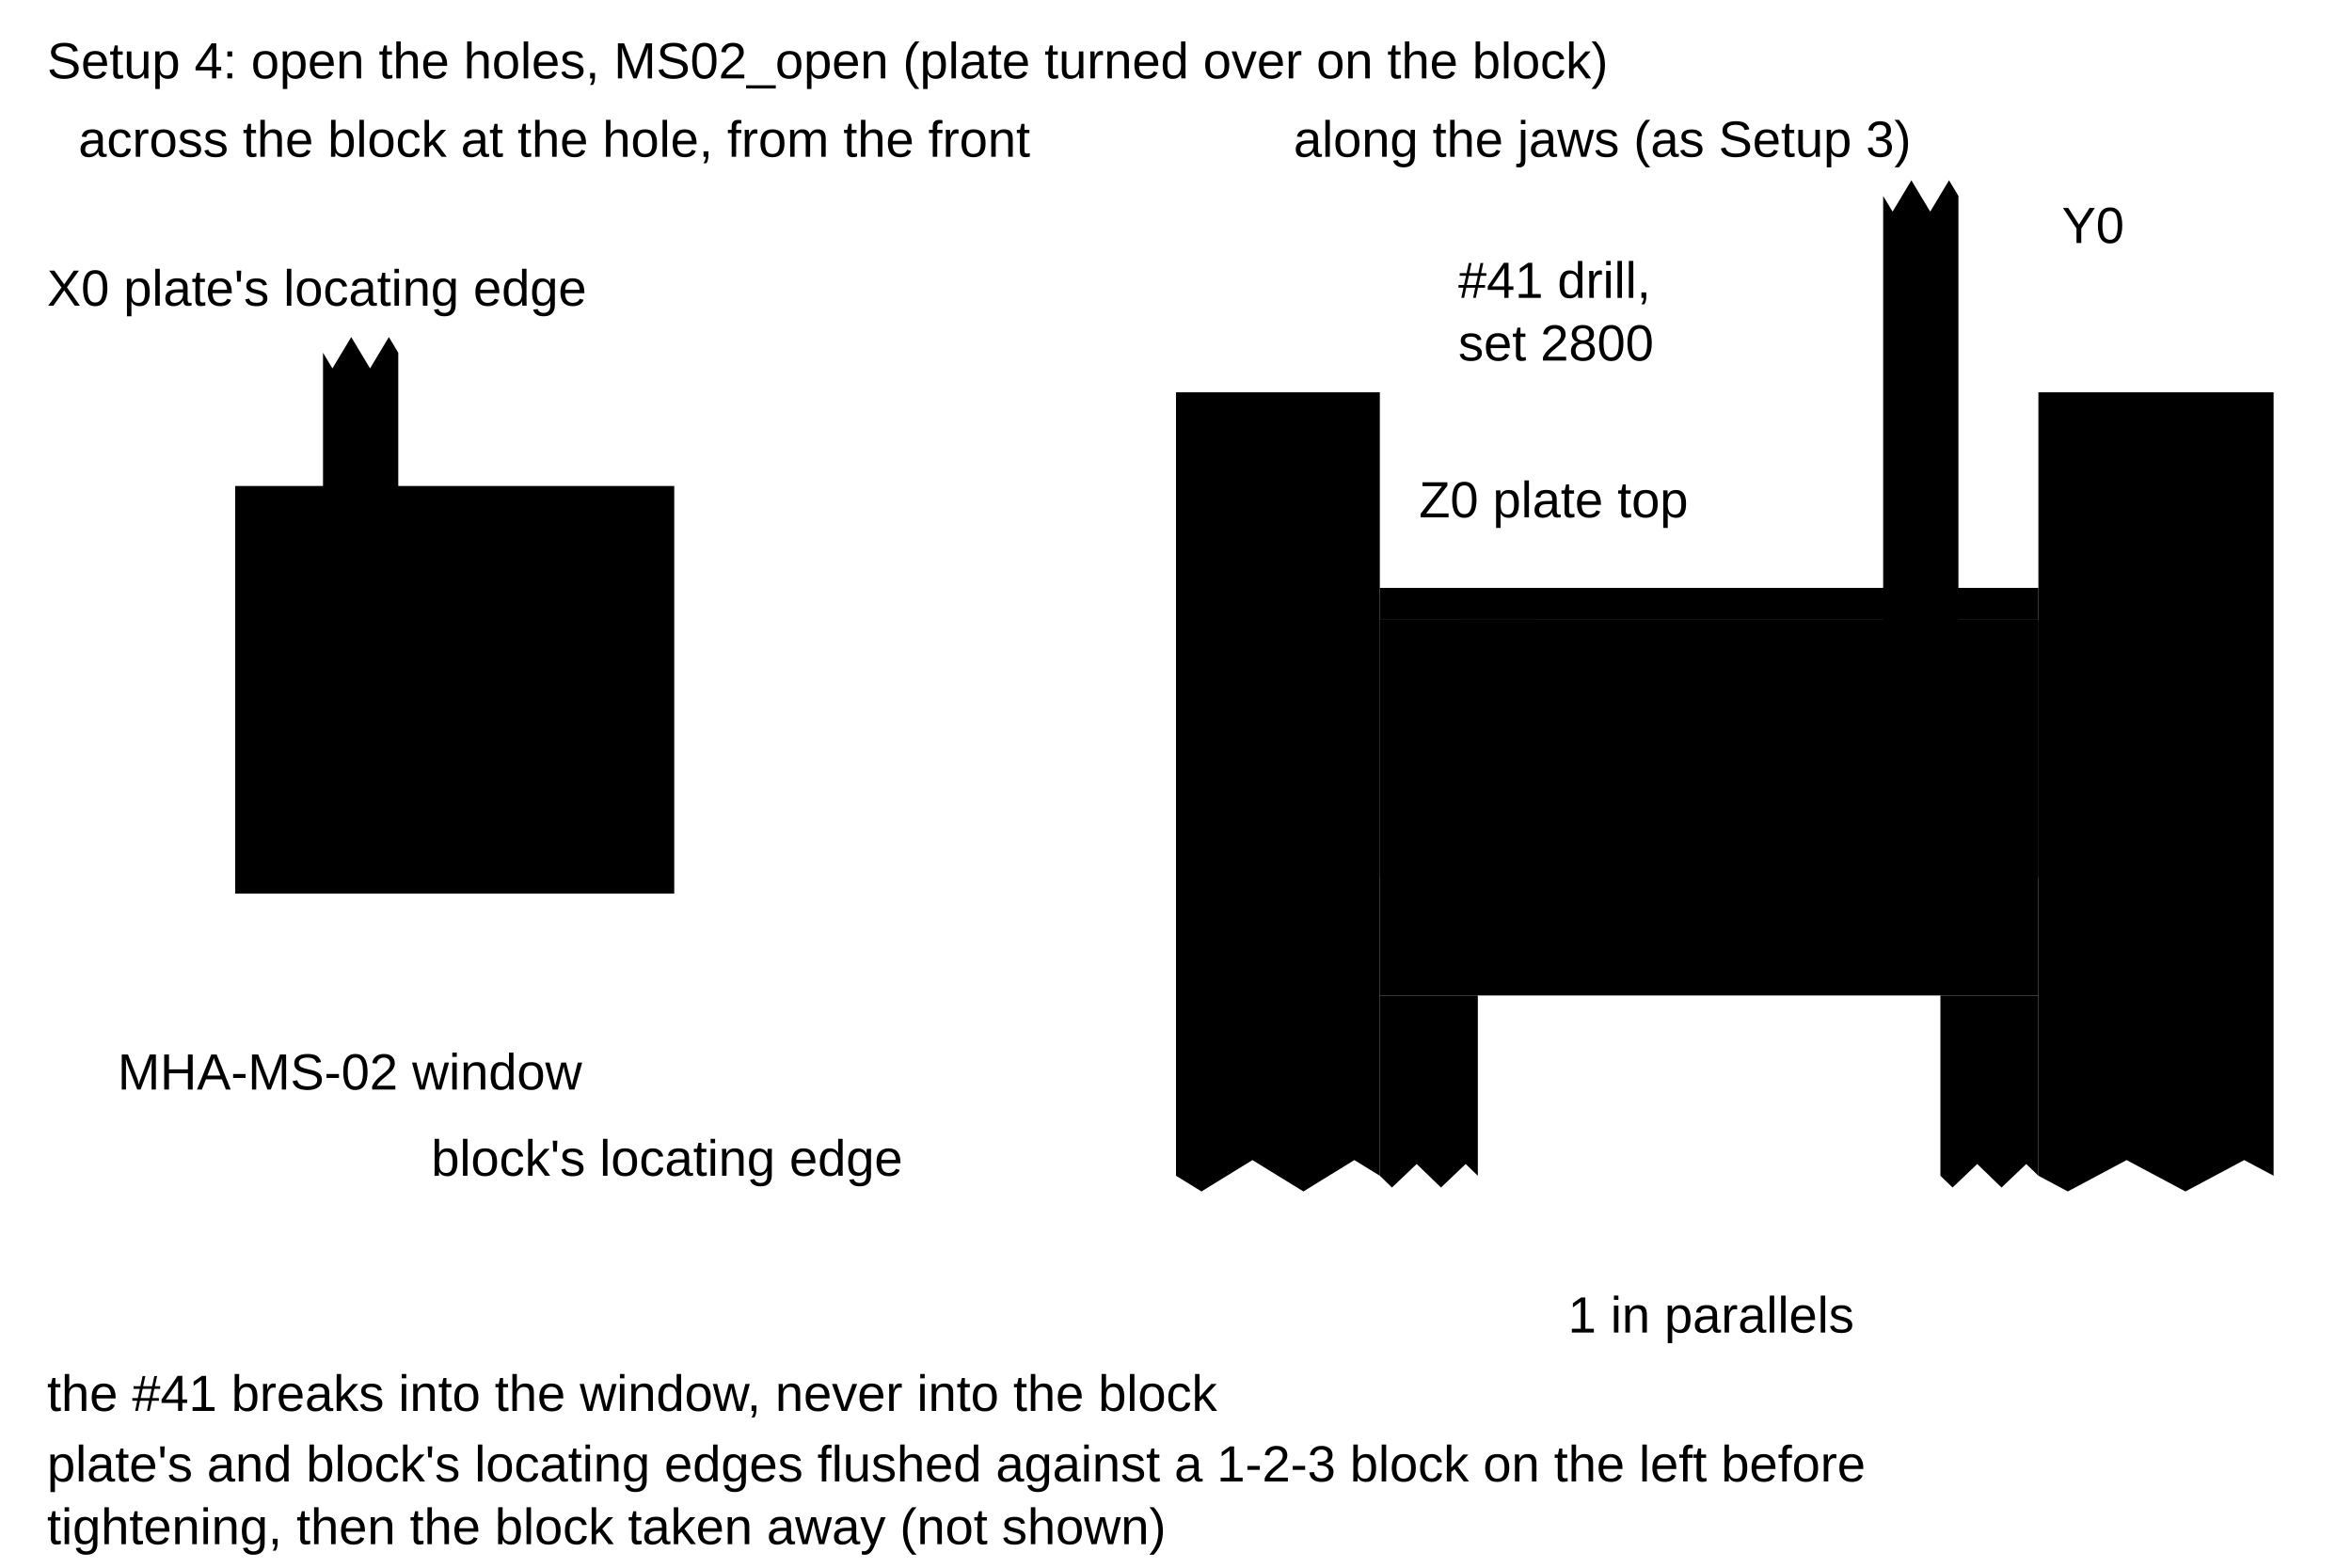
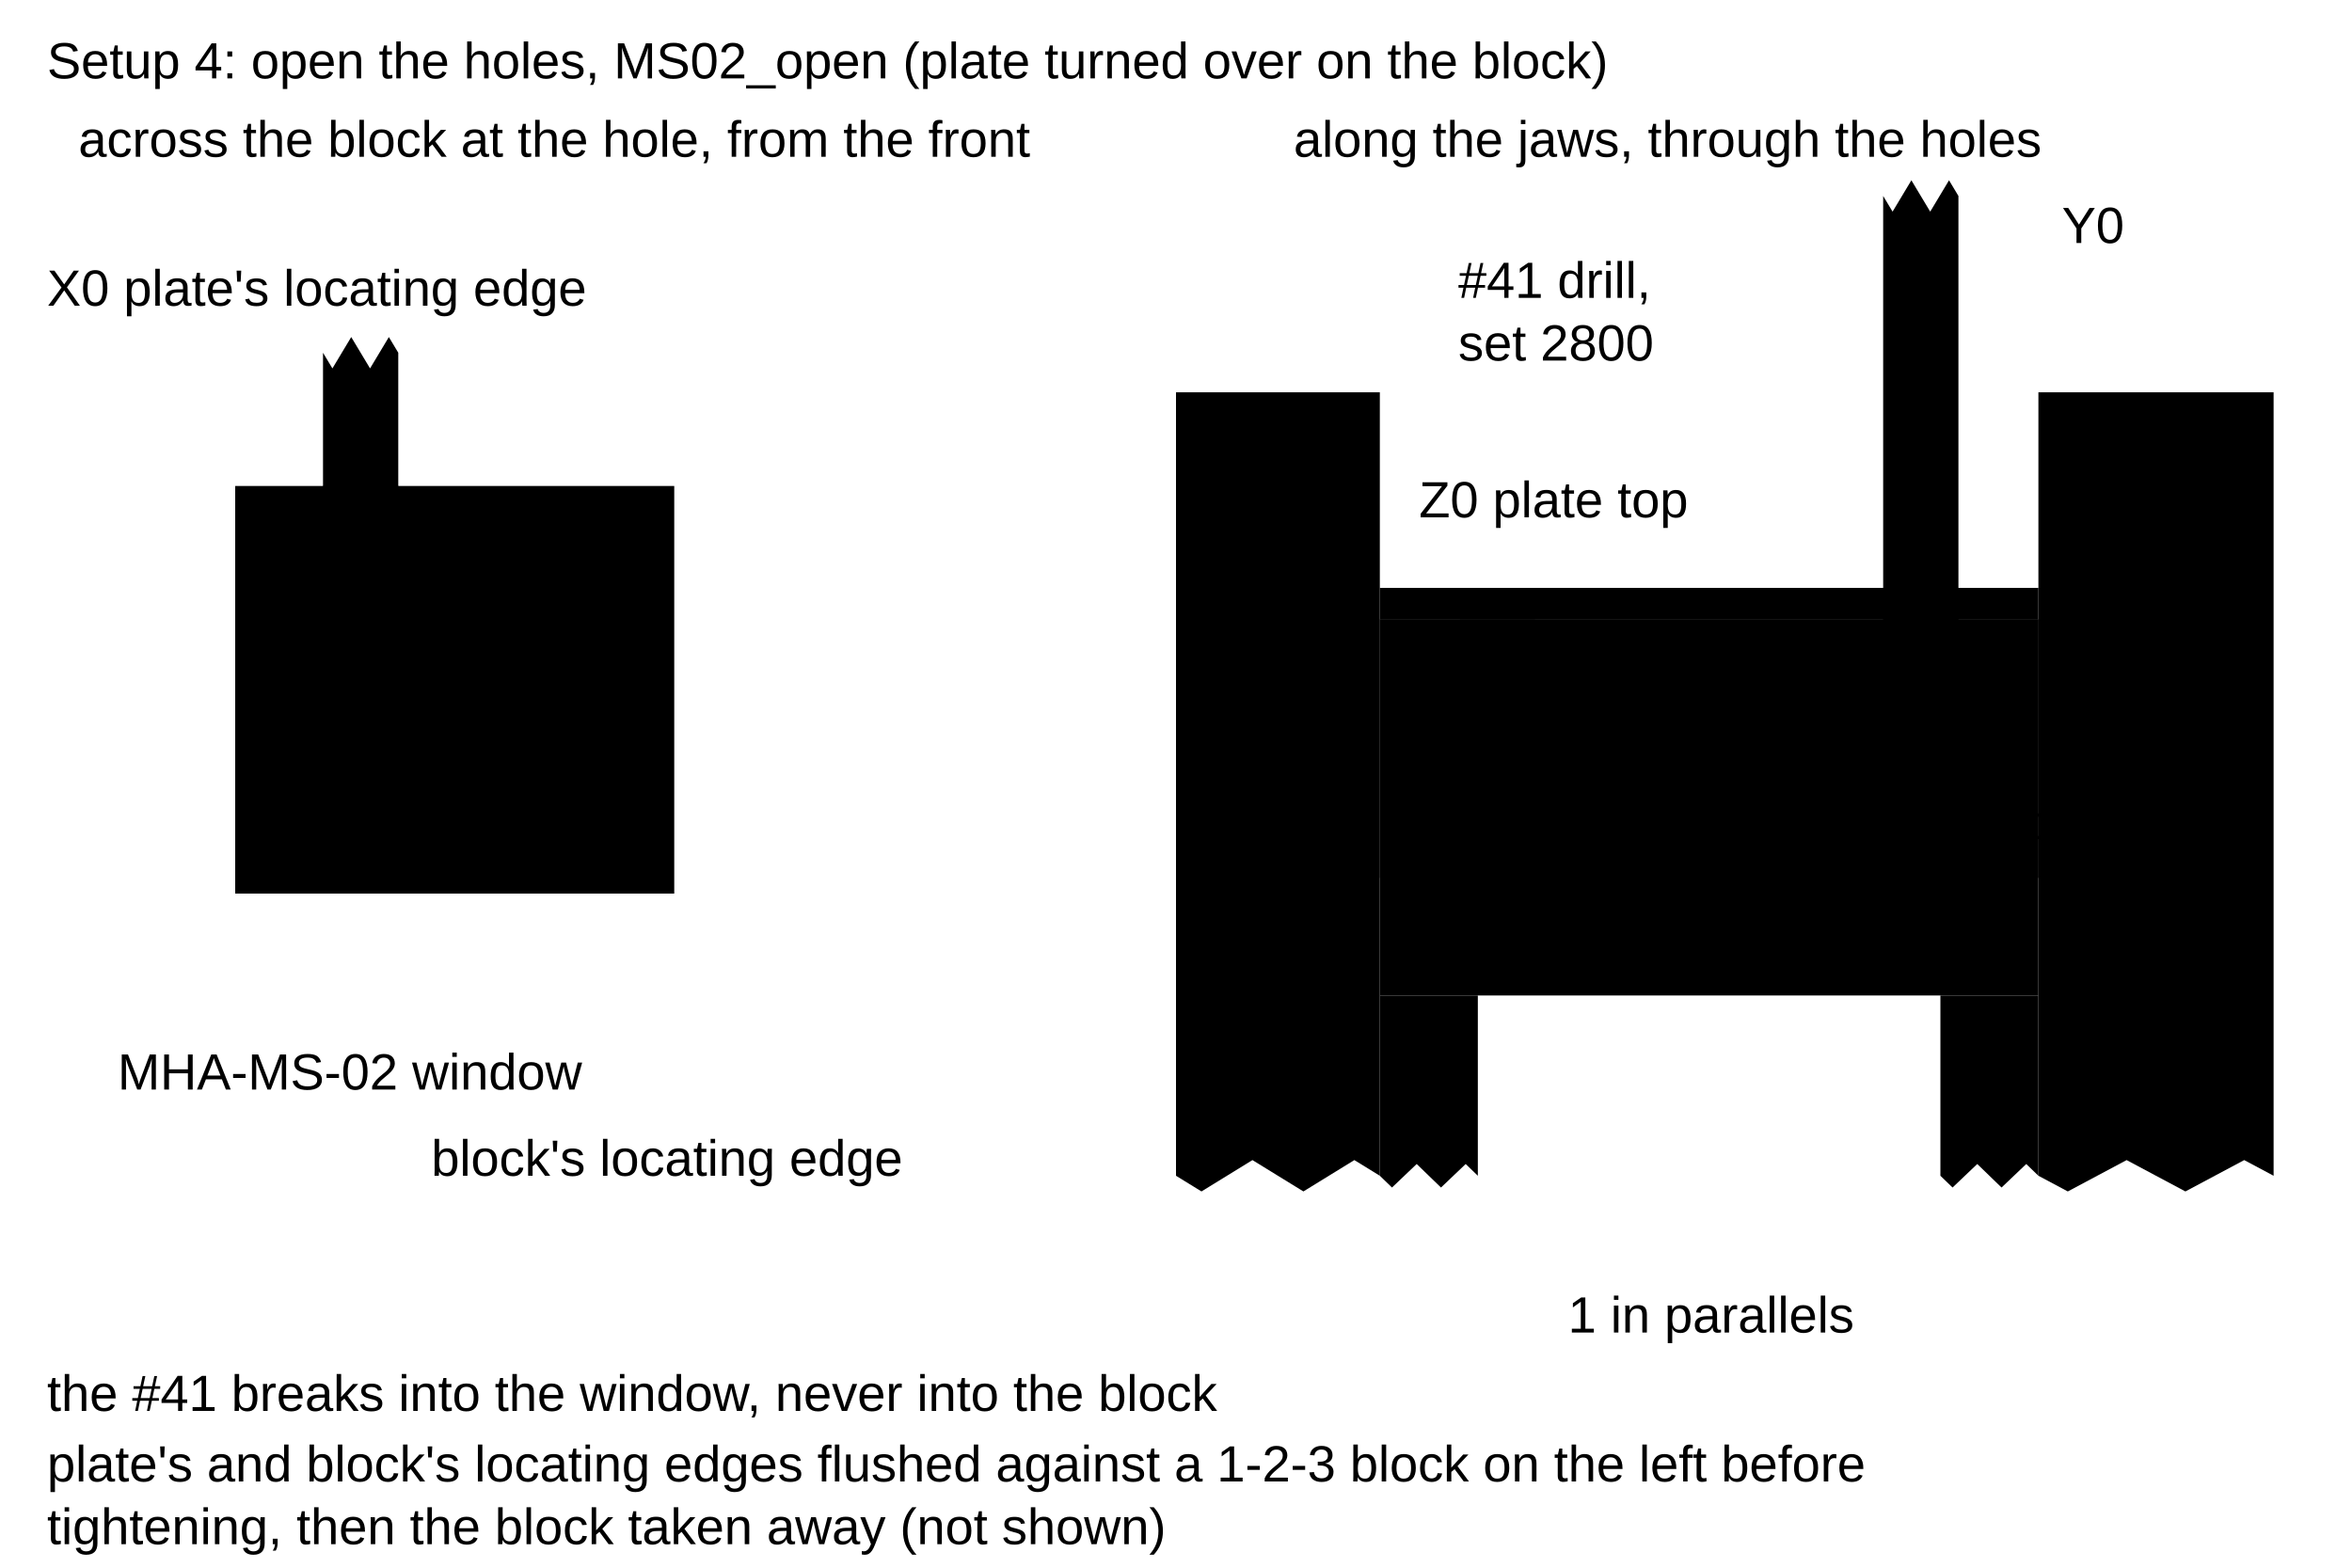
<svg xmlns="http://www.w3.org/2000/svg" viewBox="0 0 600 400" width="600" height="400" font-family="Arial, Helvetica, sans-serif" font-size="13">
  <text class="title" x="12" y="20">Setup 4: open the holes, MS02_open (plate turned over on the block)</text>
  <text class="title" x="20" y="40">across the block at the hole, from the front</text>
  <rect class="part-rest" x="60" y="132" width="112" height="96" />
  <rect class="paper" x="78" y="132" width="27" height="66" />
  <rect class="hidden" x="78" y="132" width="27" height="66" />
  <path class="holes" d="M132.7 132 L147.3 132 L147.3 192 L140 196.4 L132.7 192 Z" />
  <path class="leader" d="M92 190 L100 262" />
  <text class="label" x="30" y="278">MHA-MS-02 window</text>
  <rect class="part-kept" x="60" y="124" width="112" height="8" />
  <rect class="part-removed" x="82.4" y="124" width="19.2" height="8" />
  <path class="cutter" d="M82.4 90 L82.4 135.9 L92 141.7 L101.6 135.9 L101.6 90 L99.2 86 L94.4 94 L89.6 86 L84.8 94 L82.4 90 Z" />
  <line class="datum" x1="60" y1="84" x2="60" y2="136" />
  <text class="datum-label" x="12" y="78">X0 plate's locating edge</text>
  <line class="datum" x1="172" y1="132" x2="172" y2="228" />
  <text class="datum-label" x="110" y="300">block's locating edge</text>
  <path class="leader" d="M172 220 L190 288" />
-   <text class="title" x="330" y="40">along the jaws (as Setup 3)</text>
+   <text class="title" x="330" y="40">along the jaws, through the holes</text>
  <path class="clamp" d="M300 100.1 L352 100.1 L352 300 L345.5 296 L332.5 304 L319.5 296 L306.5 304 L300 300 Z" />
  <path class="clamp" d="M520 100.1 L580 100.1 L580 300 L572.5 296 L557.5 304 L542.5 296 L527.5 304 L520 300 Z" />
  <text class="label-on-clamp" x="304" y="286" font-size="11">moving</text>
  <text class="label-on-clamp" x="530" y="286" font-size="11">fixed</text>
  <path class="fixture-support" d="M352 254 L377 254 L377 300 L373.9 297 L367.6 303 L361.4 297 L355.1 303 L352 300 Z" />
  <path class="fixture-support" d="M495 254 L520 254 L520 300 L516.9 297 L510.6 303 L504.4 297 L498.1 303 L495 300 Z" />
  <path class="leader" d="M365 290 L410 326 M507 290 L470 326" />
  <text class="label" x="400" y="340">1 in parallels</text>
  <rect class="part-rest" x="352" y="158" width="168" height="96" />
-   <rect class="hidden" x="352" y="158" width="168" height="66" />
+   <rect class="paper" x="352" y="158" width="168" height="66" />
+   <line class="dims" x1="352" y1="224" x2="520" y2="224" />
+   <text class="label" x="400" y="214" font-size="12">MHA-MS-02 window (cut)</text>
  <rect class="part-kept" x="352" y="150" width="168" height="8" />
  <rect class="part-removed" x="480.4" y="150" width="19.2" height="8" />
  <rect class="part-removed" x="372.4" y="150" width="19.2" height="8" />
  <path class="cutter" d="M480.4 50 L480.4 161.9 L490 167.7 L499.6 161.9 L499.6 50 L497.2 46 L492.4 54 L487.6 46 L482.8 54 L480.4 50 Z" />
  <line class="arrow" x1="466" y1="60" x2="466" y2="110" />
  <text class="label" x="372" y="76">#41 drill,</text>
  <text class="label" x="372" y="92">set 2800</text>
  <line class="datum" x1="520" y1="46" x2="520" y2="100" />
  <text class="datum-label" x="526" y="62">Y0</text>
  <line class="datum" x1="358" y1="122" x2="358" y2="150" />
  <text class="datum-label" x="362" y="132">Z0 plate top</text>
  <text class="label" x="12" y="360">the #41 breaks into the window, never into the block</text>
  <text class="label" x="12" y="378">plate's and block's locating edges flushed against a 1-2-3 block on the left before</text>
  <text class="label" x="12" y="394">tightening, then the block taken away (not shown)</text>
</svg>
